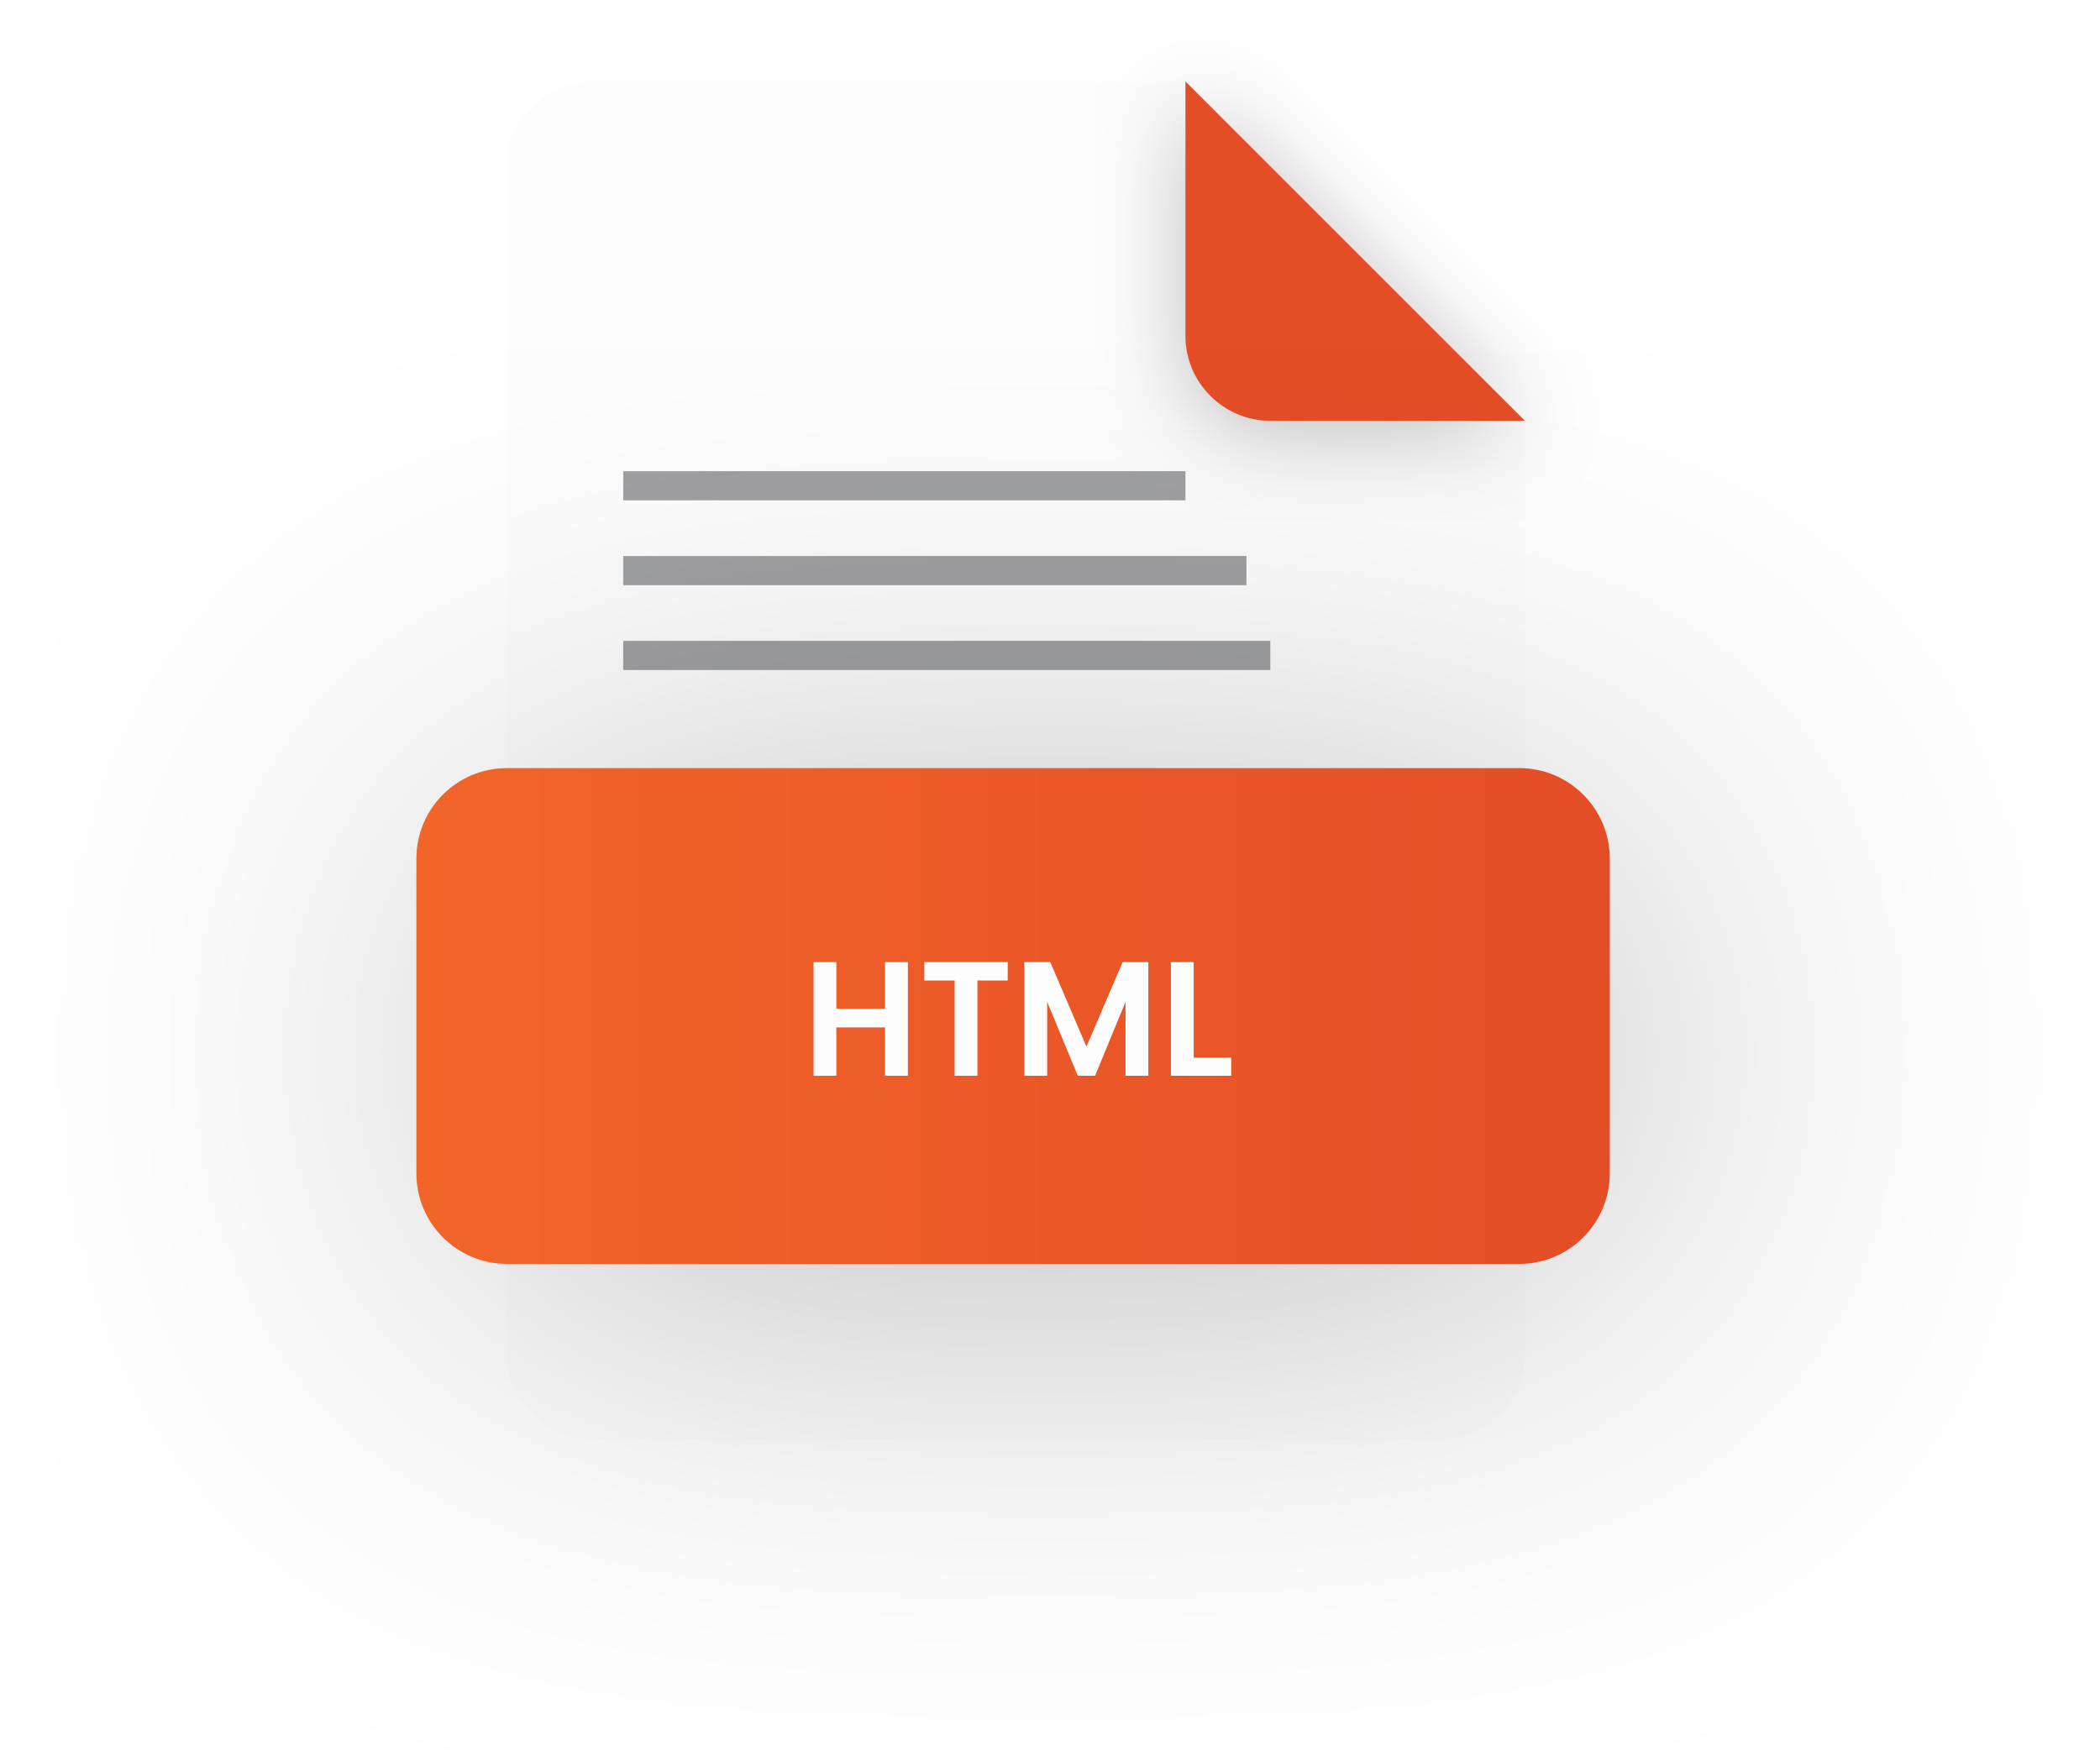
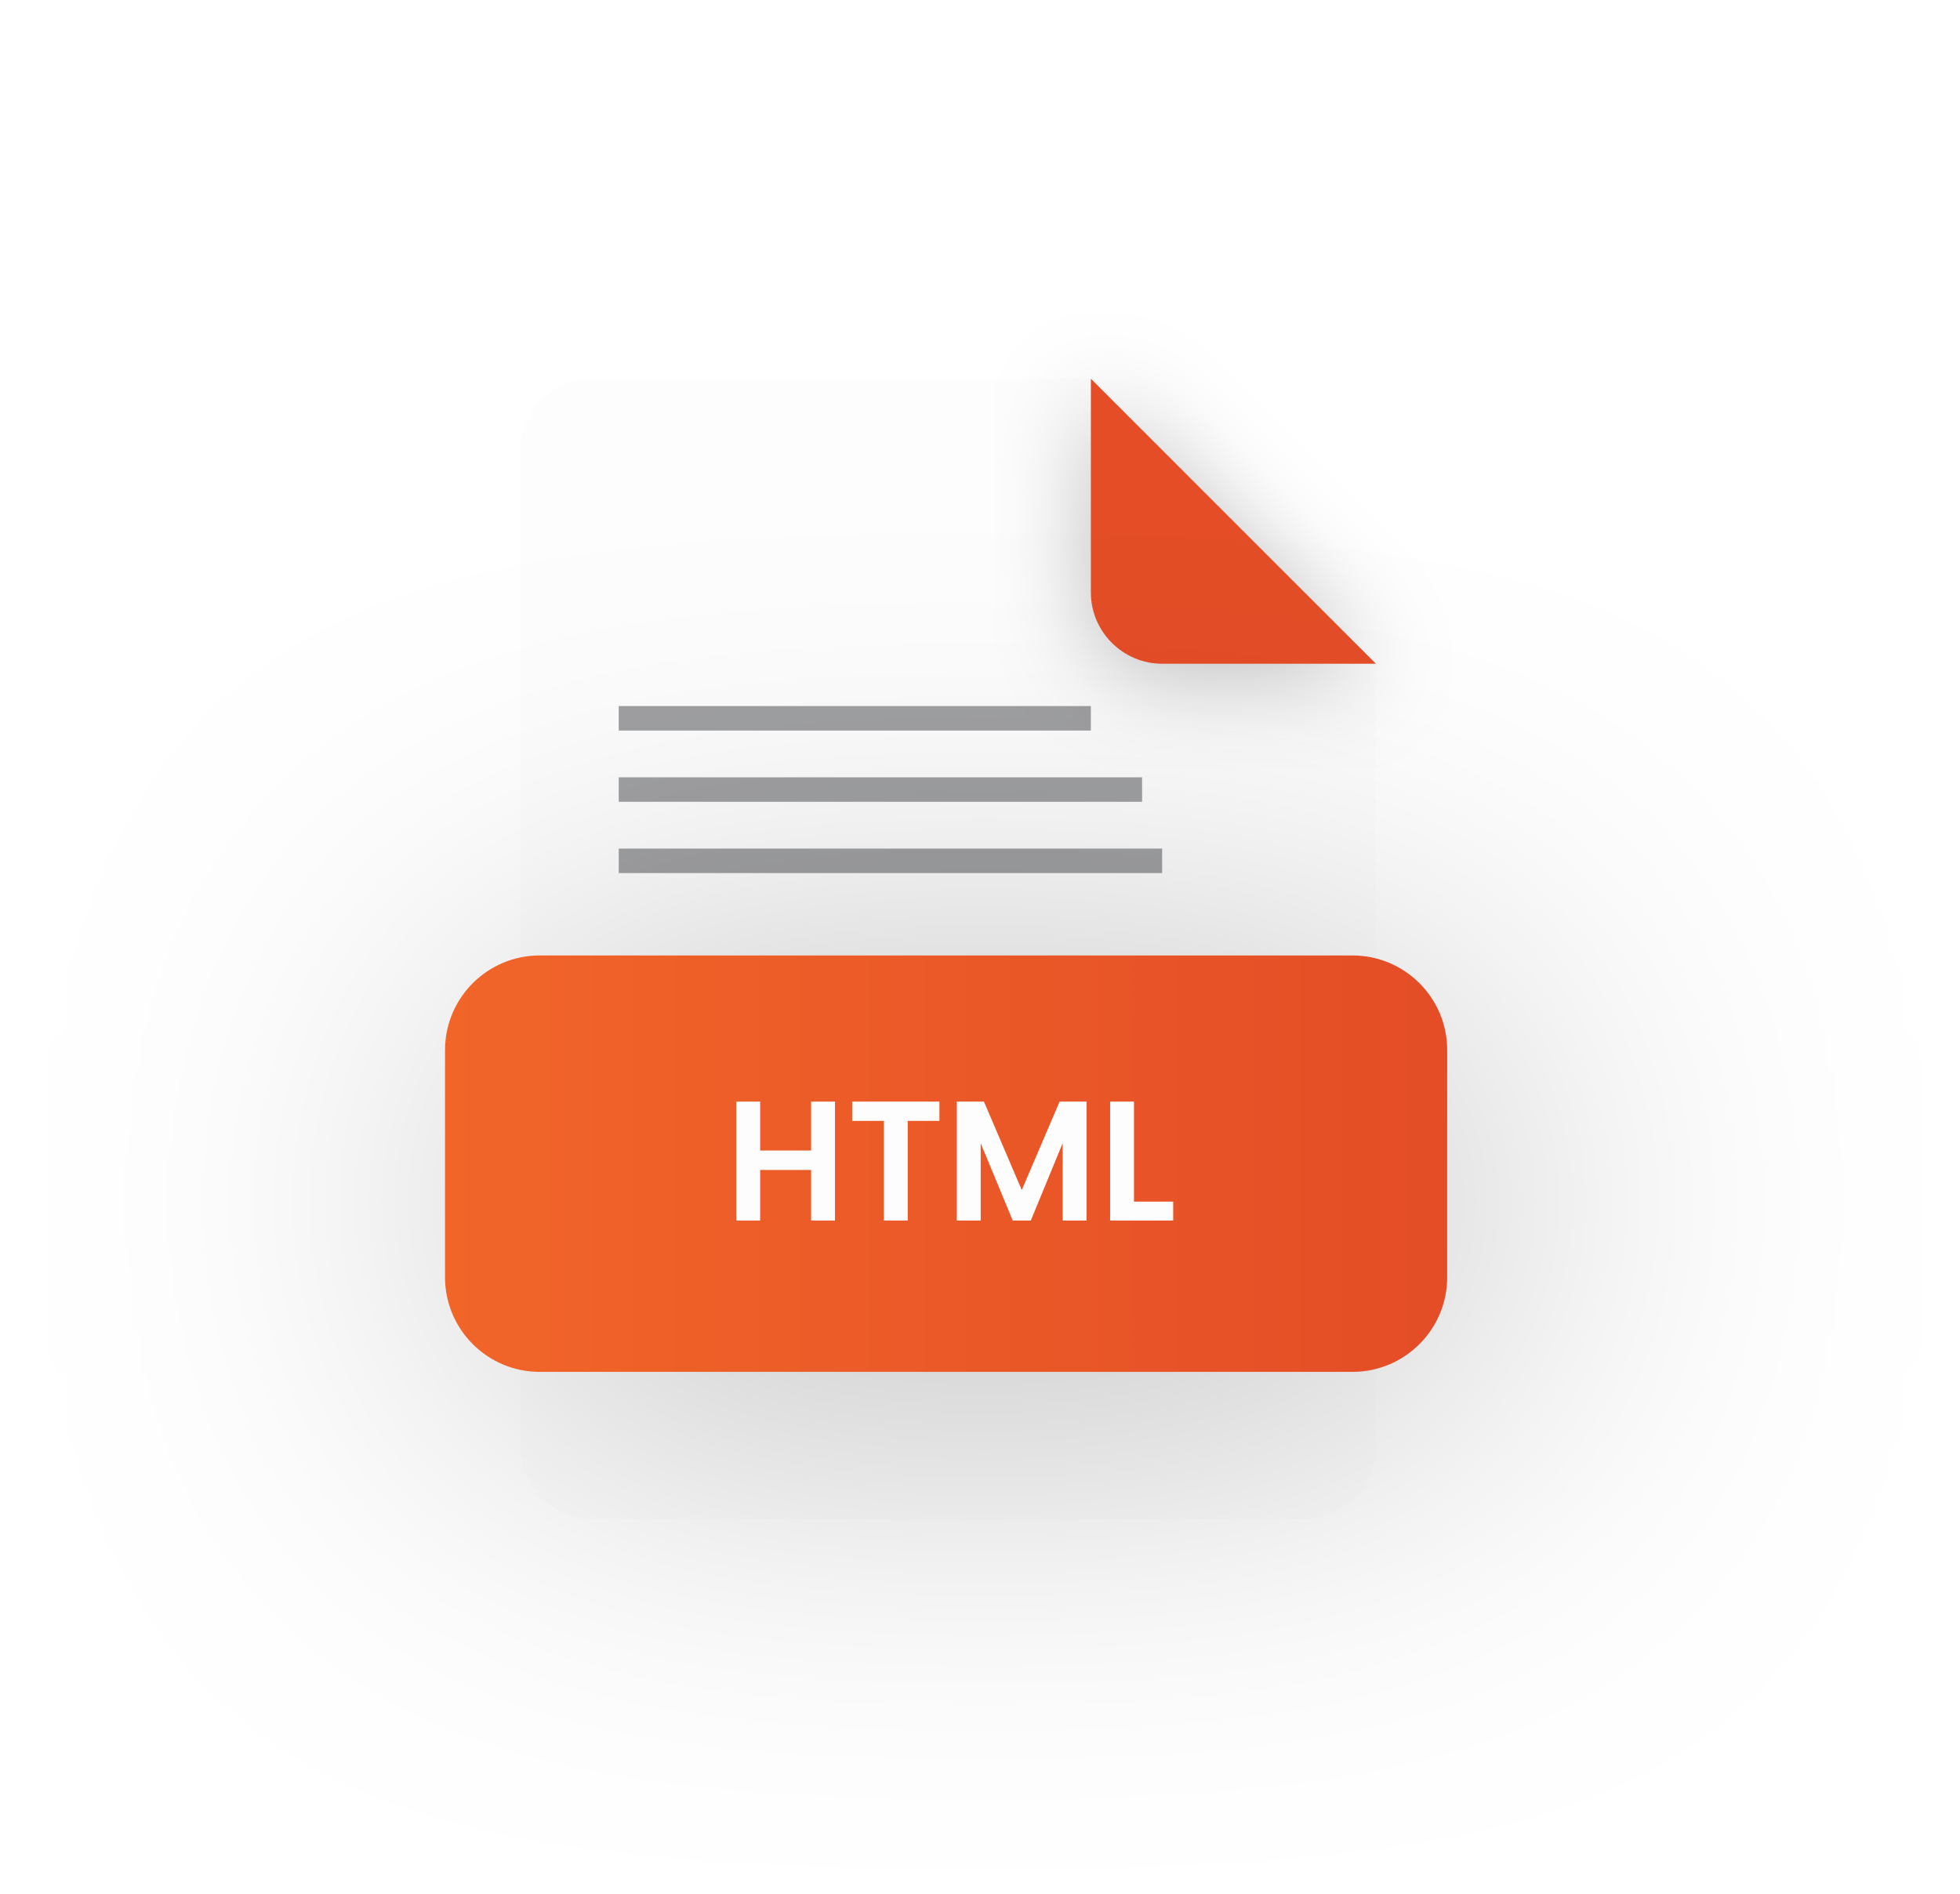
- <svg xmlns="http://www.w3.org/2000/svg" width="232" height="194" viewBox="0 0 232 194" fill="none">
-   <path d="M65.336 9C60.18 9 55.961 13.219 55.961 18.375V149.625C55.961 154.781 60.18 159 65.336 159H159.089C164.246 159 168.464 154.781 168.464 149.625V46.5L130.963 9H65.336Z" fill="#FEFDFE" />
+ <svg xmlns="http://www.w3.org/2000/svg" width="207" height="200" viewBox="0 0 207 200" fill="none">
+   <path d="M62.523 40C58.383 40 54.996 43.387 54.996 47.526V152.894C54.996 157.033 58.383 160.42 62.523 160.42H137.787C141.927 160.42 145.314 157.033 145.314 152.894V70.105L115.208 40H62.523Z" fill="#FEFDFE" />
  <g filter="url(#filter0_d)">
-     <path d="M140.338 46.5H168.464L130.963 9V37.125C130.963 42.281 135.182 46.5 140.338 46.5Z" fill="#E44D26" />
+     <path d="M122.735 70.105H145.315L115.209 40V62.579C115.209 66.718 118.596 70.105 122.735 70.105Z" fill="#E44D26" />
  </g>
  <g filter="url(#filter1_d)">
-     <rect x="46" y="84.879" width="131.84" height="54.785" rx="10" fill="url(#paint0_linear)" />
+     <rect x="47" y="100.916" width="105.841" height="43.981" rx="10" fill="url(#paint0_linear)" />
  </g>
-   <path d="M100.299 106.315V118.879H97.778V113.533H92.397V118.879H89.876V106.315H92.397V111.481H97.778V106.315H100.299ZM111.329 106.315V108.349H107.981V118.879H105.461V108.349H102.113V106.315H111.329ZM126.866 106.315V118.879H124.346V110.707L120.98 118.879H119.072L115.688 110.707V118.879H113.168V106.315H116.03L120.026 115.657L124.022 106.315H126.866ZM131.877 116.881H136.017V118.879H129.357V106.315H131.877V116.881Z" fill="#FEFDFE" />
-   <rect opacity="0.4" x="68.852" y="52.066" width="62.111" height="3.223" fill="#121317" />
-   <rect opacity="0.4" x="68.852" y="61.441" width="68.85" height="3.223" fill="#121317" />
-   <rect opacity="0.4" x="68.852" y="70.816" width="71.487" height="3.223" fill="#121317" />
+   <path d="M88.184 116.352V128.916H85.664V123.57H80.282V128.916H77.762V116.352H80.282V121.518H85.664V116.352H88.184ZM99.215 116.352V118.386H95.867V128.916H93.347V118.386H89.999V116.352H99.215ZM114.751 116.352V128.916H112.231V120.744L108.865 128.916H106.957L103.573 120.744V128.916H101.053V116.352H103.915L107.911 125.694L111.907 116.352H114.751ZM119.763 126.918H123.903V128.916H117.243V116.352H119.763V126.918Z" fill="#FEFDFE" />
+   <rect opacity="0.4" x="65.346" y="74.574" width="49.863" height="2.587" fill="#121317" />
+   <rect opacity="0.4" x="65.346" y="82.1" width="55.273" height="2.587" fill="#121317" />
+   <rect opacity="0.4" x="65.346" y="89.626" width="57.389" height="2.587" fill="#121317" />
  <defs>
-     <filter id="filter0_d" x="120.963" y="0" width="57.501" height="57.5" filterUnits="userSpaceOnUse" color-interpolation-filters="sRGB">
+     <filter id="filter0_d" x="105.209" y="31" width="50.106" height="50.105" filterUnits="userSpaceOnUse" color-interpolation-filters="sRGB">
      <feFlood flood-opacity="0" result="BackgroundImageFix" />
      <feColorMatrix in="SourceAlpha" type="matrix" values="0 0 0 0 0 0 0 0 0 0 0 0 0 0 0 0 0 0 127 0" />
      <feOffset dy="1" />
      <feGaussianBlur stdDeviation="5" />
      <feColorMatrix type="matrix" values="0 0 0 0 0 0 0 0 0 0 0 0 0 0 0 0 0 0 0.25 0" />
      <feBlend mode="normal" in2="BackgroundImageFix" result="effect1_dropShadow" />
      <feBlend mode="normal" in="SourceGraphic" in2="effect1_dropShadow" result="shape" />
    </filter>
-     <filter id="filter1_d" x="0" y="38.879" width="231.84" height="154.785" filterUnits="userSpaceOnUse" color-interpolation-filters="sRGB">
+     <filter id="filter1_d" x="1" y="54.916" width="205.841" height="143.982" filterUnits="userSpaceOnUse" color-interpolation-filters="sRGB">
      <feFlood flood-opacity="0" result="BackgroundImageFix" />
      <feColorMatrix in="SourceAlpha" type="matrix" values="0 0 0 0 0 0 0 0 0 0 0 0 0 0 0 0 0 0 127 0" />
      <feOffset dx="4" dy="4" />
      <feGaussianBlur stdDeviation="25" />
      <feColorMatrix type="matrix" values="0 0 0 0 0 0 0 0 0 0 0 0 0 0 0 0 0 0 0.25 0" />
      <feBlend mode="normal" in2="BackgroundImageFix" result="effect1_dropShadow" />
      <feBlend mode="normal" in="SourceGraphic" in2="effect1_dropShadow" result="shape" />
    </filter>
-     <linearGradient id="paint0_linear" x1="46" y1="112.418" x2="177.84" y2="112.418" gradientUnits="userSpaceOnUse">
+     <linearGradient id="paint0_linear" x1="47" y1="123.024" x2="152.841" y2="123.024" gradientUnits="userSpaceOnUse">
      <stop stop-color="#F16529" />
      <stop offset="1" stop-color="#E44D26" />
    </linearGradient>
  </defs>
</svg>
